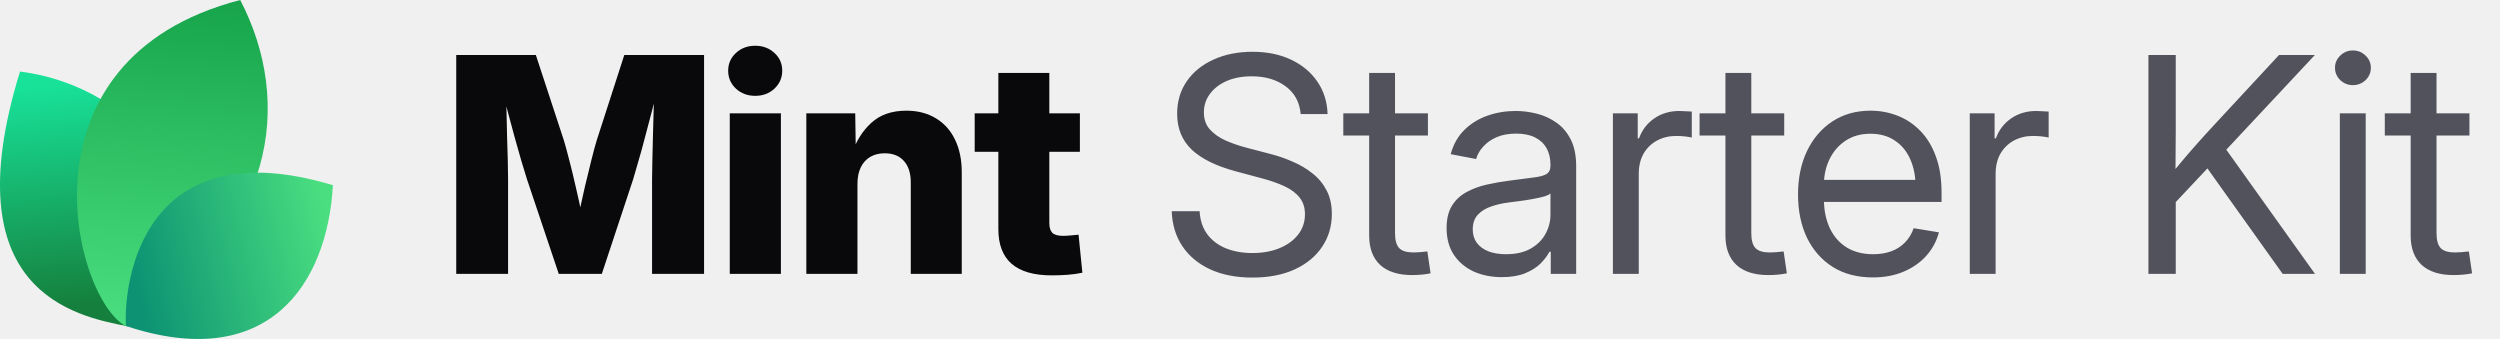
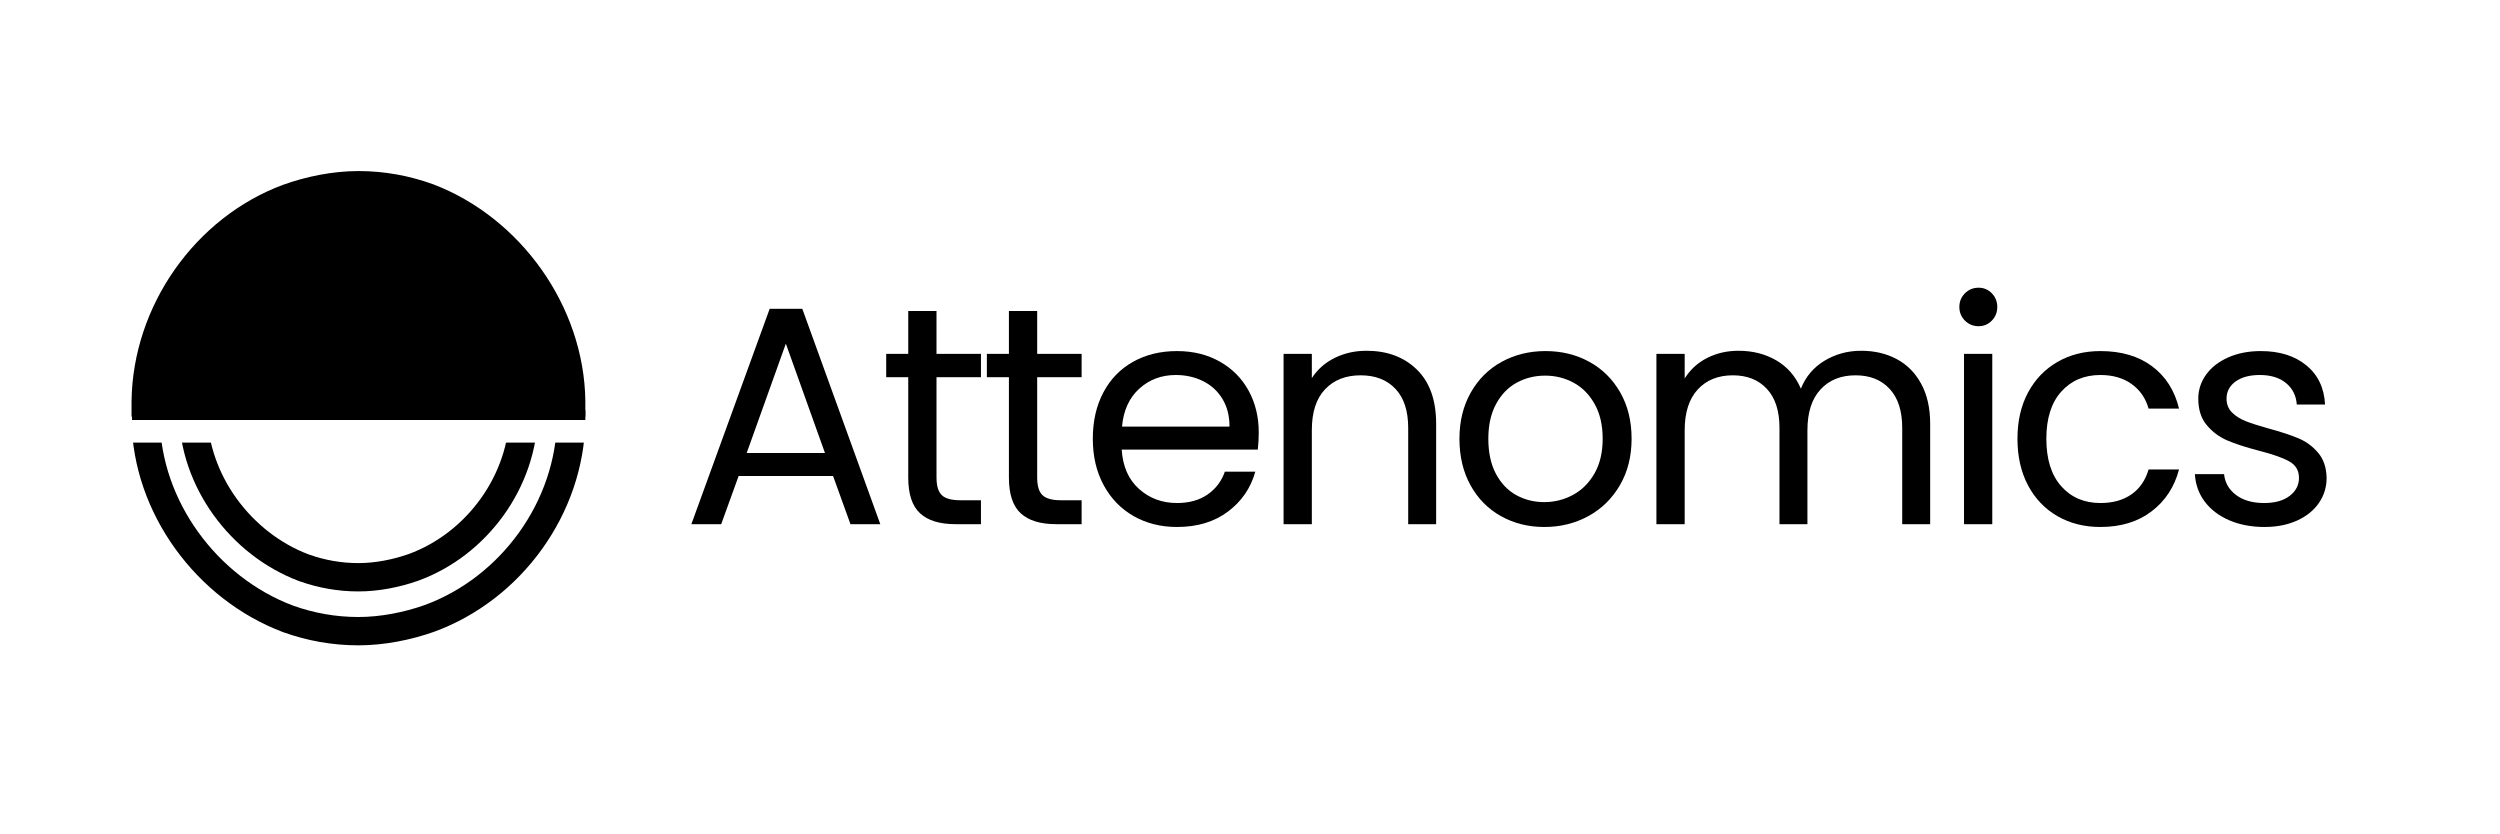
- <svg xmlns="http://www.w3.org/2000/svg" width="177" height="24" viewBox="0 0 177 24" fill="none">
-   <path d="M9.061 23.108C5.268 22.377 -3.391 20.627 1.417 5.064C9.634 6.099 16.973 14.064 9.061 23.108Z" fill="url(#paint0_linear_17557_2020)" />
-   <path d="M8.919 23.094C5.276 21.222 0.784 4.209 17.007 0C20.757 7.193 19.621 16.545 8.919 23.094Z" fill="url(#paint1_linear_17557_2020)" />
-   <path d="M8.914 23.079C8.735 19.882 10.159 9.085 23.57 13.111C23.181 20.123 18.984 26.418 8.914 23.079Z" fill="url(#paint2_linear_17557_2020)" />
-   <path d="M32.301 19.392V3.894H37.938L39.925 9.948C40.036 10.315 40.164 10.787 40.31 11.362C40.462 11.938 40.611 12.552 40.757 13.204C40.91 13.855 41.048 14.483 41.173 15.086C41.305 15.682 41.412 16.192 41.495 16.615H40.695C40.771 16.192 40.871 15.682 40.996 15.086C41.128 14.49 41.267 13.866 41.412 13.214C41.565 12.562 41.714 11.948 41.86 11.373C42.005 10.79 42.133 10.315 42.244 9.948L44.2 3.894H49.848V19.392H46.166V12.704C46.166 12.357 46.173 11.917 46.187 11.383C46.2 10.849 46.214 10.27 46.228 9.646C46.249 9.022 46.266 8.391 46.28 7.753C46.301 7.115 46.311 6.519 46.311 5.964H46.623C46.485 6.561 46.332 7.181 46.166 7.826C45.999 8.471 45.833 9.102 45.666 9.719C45.507 10.336 45.351 10.901 45.198 11.414C45.053 11.928 44.928 12.357 44.824 12.704L42.608 19.392H39.561L37.314 12.704C37.203 12.357 37.072 11.928 36.919 11.414C36.773 10.901 36.614 10.34 36.441 9.729C36.274 9.112 36.104 8.481 35.931 7.836C35.764 7.192 35.608 6.567 35.463 5.964H35.827C35.834 6.512 35.844 7.105 35.858 7.743C35.872 8.374 35.886 9.005 35.9 9.636C35.92 10.26 35.938 10.839 35.952 11.373C35.965 11.907 35.972 12.351 35.972 12.704V19.392H32.301ZM51.668 19.392V8.024H55.288V19.392H51.668ZM53.468 6.786C52.927 6.786 52.473 6.616 52.105 6.276C51.738 5.93 51.554 5.507 51.554 5.007C51.554 4.508 51.738 4.088 52.105 3.749C52.473 3.409 52.927 3.239 53.468 3.239C54.009 3.239 54.463 3.409 54.83 3.749C55.198 4.082 55.382 4.501 55.382 5.007C55.382 5.507 55.198 5.93 54.83 6.276C54.463 6.616 54.009 6.786 53.468 6.786ZM60.708 13.027V19.392H57.088V8.024H60.551L60.593 10.967H60.281C60.593 10.024 61.061 9.268 61.685 8.7C62.309 8.124 63.138 7.836 64.171 7.836C64.975 7.836 65.672 8.017 66.262 8.377C66.851 8.731 67.302 9.234 67.614 9.885C67.933 10.537 68.092 11.307 68.092 12.194V19.392H64.483V12.912C64.483 12.26 64.32 11.754 63.994 11.394C63.675 11.033 63.221 10.853 62.632 10.853C62.25 10.853 61.914 10.936 61.623 11.102C61.332 11.269 61.106 11.515 60.947 11.841C60.787 12.16 60.708 12.555 60.708 13.027ZM76.456 8.024V10.749H69.008V8.024H76.456ZM70.683 5.163H74.292V15.783C74.292 16.102 74.361 16.334 74.5 16.48C74.646 16.625 74.899 16.698 75.259 16.698C75.405 16.698 75.596 16.688 75.831 16.667C76.074 16.646 76.251 16.629 76.362 16.615L76.632 19.309C76.313 19.378 75.963 19.427 75.582 19.455C75.207 19.482 74.836 19.496 74.469 19.496C73.2 19.496 72.25 19.222 71.619 18.674C70.995 18.127 70.683 17.308 70.683 16.22V5.163Z" fill="#09090B" />
-   <path d="M88.667 19.652C87.523 19.652 86.528 19.458 85.682 19.07C84.843 18.681 84.188 18.137 83.716 17.437C83.245 16.736 82.992 15.908 82.957 14.951H84.933C84.968 15.596 85.148 16.14 85.474 16.584C85.8 17.021 86.24 17.354 86.795 17.582C87.35 17.804 87.974 17.915 88.667 17.915C89.388 17.915 90.026 17.801 90.581 17.572C91.143 17.343 91.583 17.024 91.902 16.615C92.228 16.199 92.391 15.717 92.391 15.169C92.391 14.698 92.266 14.306 92.017 13.994C91.767 13.675 91.413 13.408 90.956 13.193C90.498 12.978 89.954 12.787 89.323 12.621L87.502 12.132C86.123 11.765 85.082 11.255 84.382 10.603C83.689 9.944 83.342 9.095 83.342 8.055C83.342 7.174 83.571 6.404 84.028 5.746C84.486 5.087 85.117 4.577 85.921 4.217C86.726 3.849 87.645 3.666 88.678 3.666C89.718 3.666 90.63 3.853 91.413 4.227C92.204 4.602 92.824 5.122 93.275 5.787C93.726 6.446 93.965 7.209 93.993 8.076H92.089C92.013 7.23 91.656 6.574 91.018 6.11C90.387 5.638 89.586 5.403 88.615 5.403C87.95 5.403 87.36 5.513 86.847 5.735C86.341 5.957 85.946 6.262 85.661 6.651C85.377 7.032 85.235 7.469 85.235 7.961C85.235 8.447 85.377 8.849 85.661 9.168C85.946 9.48 86.317 9.74 86.774 9.948C87.232 10.149 87.724 10.319 88.251 10.457L89.884 10.884C90.439 11.023 90.977 11.206 91.496 11.435C92.023 11.657 92.495 11.934 92.911 12.267C93.334 12.593 93.67 12.995 93.92 13.474C94.17 13.945 94.294 14.504 94.294 15.149C94.294 16.015 94.066 16.788 93.608 17.468C93.157 18.148 92.512 18.681 91.673 19.07C90.834 19.458 89.832 19.652 88.667 19.652ZM101.097 8.024V9.594H95.106V8.024H101.097ZM96.937 5.163H98.767V16.521C98.767 17 98.865 17.347 99.059 17.562C99.26 17.77 99.6 17.874 100.078 17.874C100.21 17.874 100.366 17.867 100.546 17.853C100.733 17.832 100.903 17.815 101.056 17.801L101.285 19.351C101.097 19.392 100.886 19.423 100.65 19.444C100.414 19.465 100.189 19.475 99.974 19.475C98.996 19.475 98.244 19.236 97.717 18.758C97.197 18.272 96.937 17.579 96.937 16.677V5.163ZM106.33 19.621C105.595 19.621 104.932 19.489 104.343 19.226C103.754 18.955 103.285 18.564 102.939 18.05C102.592 17.53 102.419 16.896 102.419 16.147C102.419 15.495 102.547 14.965 102.804 14.556C103.06 14.146 103.403 13.828 103.833 13.599C104.263 13.363 104.742 13.186 105.269 13.068C105.796 12.95 106.333 12.857 106.881 12.787C107.574 12.69 108.132 12.617 108.555 12.569C108.978 12.52 109.287 12.441 109.481 12.33C109.675 12.212 109.772 12.014 109.772 11.737V11.654C109.772 11.203 109.679 10.815 109.492 10.489C109.311 10.163 109.041 9.91 108.68 9.729C108.32 9.549 107.872 9.459 107.338 9.459C106.805 9.459 106.34 9.546 105.945 9.719C105.556 9.892 105.241 10.118 104.998 10.395C104.755 10.665 104.593 10.953 104.509 11.258L102.71 10.915C102.897 10.222 103.22 9.65 103.677 9.199C104.135 8.748 104.679 8.412 105.31 8.19C105.941 7.968 106.607 7.857 107.307 7.857C107.8 7.857 108.295 7.92 108.795 8.044C109.301 8.169 109.765 8.381 110.188 8.679C110.611 8.97 110.951 9.369 111.208 9.875C111.464 10.374 111.593 11.005 111.593 11.768V19.392H109.793V17.822H109.7C109.568 18.085 109.363 18.359 109.086 18.643C108.809 18.921 108.444 19.153 107.994 19.34C107.543 19.527 106.988 19.621 106.33 19.621ZM106.621 17.998C107.321 17.998 107.904 17.867 108.368 17.603C108.84 17.333 109.19 16.986 109.419 16.563C109.654 16.133 109.772 15.682 109.772 15.211V13.692C109.703 13.769 109.554 13.841 109.325 13.911C109.096 13.973 108.829 14.032 108.524 14.088C108.226 14.143 107.921 14.192 107.609 14.233C107.304 14.275 107.033 14.309 106.798 14.337C106.354 14.393 105.938 14.49 105.549 14.628C105.168 14.76 104.86 14.954 104.624 15.211C104.388 15.467 104.27 15.811 104.27 16.241C104.27 16.615 104.367 16.934 104.561 17.198C104.762 17.461 105.04 17.662 105.393 17.801C105.747 17.933 106.156 17.998 106.621 17.998ZM114.193 19.392V8.024H115.951V9.792H116.045C116.253 9.209 116.61 8.741 117.116 8.388C117.622 8.034 118.219 7.857 118.905 7.857C119.058 7.857 119.217 7.864 119.384 7.878C119.55 7.885 119.682 7.892 119.779 7.899V9.74C119.716 9.719 119.578 9.695 119.363 9.667C119.155 9.639 118.922 9.625 118.666 9.625C118.174 9.625 117.726 9.733 117.324 9.948C116.922 10.163 116.603 10.471 116.367 10.874C116.138 11.276 116.024 11.758 116.024 12.319V19.392H114.193ZM126.322 8.024V9.594H120.33V8.024H126.322ZM122.161 5.163H123.992V16.521C123.992 17 124.089 17.347 124.283 17.562C124.484 17.77 124.824 17.874 125.302 17.874C125.434 17.874 125.59 17.867 125.77 17.853C125.958 17.832 126.127 17.815 126.28 17.801L126.509 19.351C126.322 19.392 126.11 19.423 125.874 19.444C125.639 19.465 125.413 19.475 125.198 19.475C124.221 19.475 123.468 19.236 122.941 18.758C122.421 18.272 122.161 17.579 122.161 16.677V5.163ZM132.604 19.642C131.502 19.642 130.555 19.396 129.765 18.903C128.974 18.404 128.364 17.714 127.934 16.834C127.511 15.946 127.3 14.927 127.3 13.775C127.3 12.611 127.511 11.584 127.934 10.697C128.364 9.802 128.964 9.102 129.734 8.596C130.51 8.089 131.408 7.836 132.428 7.836C133.1 7.836 133.738 7.954 134.341 8.19C134.952 8.426 135.489 8.783 135.954 9.261C136.425 9.74 136.793 10.343 137.056 11.071C137.327 11.792 137.462 12.645 137.462 13.63V14.296H128.433V12.735H136.463L135.631 13.297C135.631 12.541 135.506 11.876 135.257 11.3C135.007 10.725 134.643 10.277 134.165 9.958C133.686 9.632 133.107 9.469 132.428 9.469C131.748 9.469 131.162 9.632 130.67 9.958C130.177 10.284 129.796 10.725 129.526 11.279C129.262 11.827 129.13 12.441 129.13 13.12V14.046C129.13 14.864 129.273 15.572 129.557 16.168C129.841 16.757 130.243 17.211 130.763 17.53C131.283 17.842 131.901 17.998 132.615 17.998C133.093 17.998 133.523 17.929 133.905 17.79C134.293 17.645 134.619 17.433 134.882 17.156C135.153 16.879 135.354 16.546 135.486 16.157L137.275 16.449C137.108 17.08 136.81 17.634 136.38 18.113C135.95 18.591 135.413 18.966 134.768 19.236C134.123 19.507 133.402 19.642 132.604 19.642ZM139.459 19.392V8.024H141.217V9.792H141.311C141.519 9.209 141.876 8.741 142.382 8.388C142.888 8.034 143.485 7.857 144.171 7.857C144.324 7.857 144.483 7.864 144.649 7.878C144.816 7.885 144.948 7.892 145.045 7.899V9.74C144.982 9.719 144.844 9.695 144.629 9.667C144.421 9.639 144.188 9.625 143.932 9.625C143.439 9.625 142.992 9.733 142.59 9.948C142.188 10.163 141.869 10.471 141.633 10.874C141.404 11.276 141.29 11.758 141.29 12.319V19.392H139.459ZM153.429 14.961V12.715C153.783 12.257 154.136 11.82 154.49 11.404C154.844 10.981 155.204 10.565 155.572 10.156C155.939 9.74 156.314 9.327 156.695 8.918L161.355 3.894H163.893L157.277 10.967H157.184L153.429 14.961ZM152.108 19.392V3.894H154.043V9.241L154.022 12.559L154.043 13.505V19.392H152.108ZM161.615 19.392L155.967 11.477L157.173 9.969L163.903 19.392H161.615ZM165.661 19.392V8.024H167.492V19.392H165.661ZM166.587 6.027C166.24 6.027 165.942 5.909 165.692 5.673C165.443 5.43 165.318 5.139 165.318 4.799C165.318 4.459 165.443 4.172 165.692 3.936C165.942 3.693 166.24 3.572 166.587 3.572C166.934 3.572 167.232 3.693 167.482 3.936C167.731 4.172 167.856 4.459 167.856 4.799C167.856 5.139 167.731 5.43 167.482 5.673C167.232 5.909 166.934 6.027 166.587 6.027ZM174.836 8.024V9.594H168.844V8.024H174.836ZM170.675 5.163H172.506V16.521C172.506 17 172.603 17.347 172.797 17.562C172.998 17.77 173.338 17.874 173.816 17.874C173.948 17.874 174.104 17.867 174.284 17.853C174.472 17.832 174.641 17.815 174.794 17.801L175.023 19.351C174.836 19.392 174.624 19.423 174.388 19.444C174.153 19.465 173.927 19.475 173.712 19.475C172.735 19.475 171.982 19.236 171.455 18.758C170.935 18.272 170.675 17.579 170.675 16.677V5.163Z" fill="#52525C" />
+ <svg xmlns="http://www.w3.org/2000/svg" width="1500" zoomAndPan="magnify" viewBox="0 0 1125 375" height="500" preserveAspectRatio="xMidYMid meet" version="1.0">
  <defs>
-     <linearGradient id="paint0_linear_17557_2020" x1="3.776" y1="5.916" x2="5.232" y2="21.559" gradientUnits="userSpaceOnUse">
-       <stop stop-color="#18E299" />
-       <stop offset="1" stop-color="#15803D" />
-     </linearGradient>
-     <linearGradient id="paint1_linear_17557_2020" x1="12.171" y1="-0.718" x2="10.19" y2="22.983" gradientUnits="userSpaceOnUse">
-       <stop stop-color="#16A34A" />
-       <stop offset="1" stop-color="#4ADE80" />
-     </linearGradient>
-     <linearGradient id="paint2_linear_17557_2020" x1="23.133" y1="15.353" x2="9.338" y2="18.52" gradientUnits="userSpaceOnUse">
-       <stop stop-color="#4ADE80" />
-       <stop offset="1" stop-color="#0D9373" />
-     </linearGradient>
+     <g />
+     <clipPath id="33ac425ca7">
+       <path d="M 59.191 76.977 L 263.836 76.977 L 263.836 187.5 L 59.191 187.5 Z M 59.191 76.977 " clip-rule="nonzero" />
+     </clipPath>
+     <clipPath id="2911fe6386">
+       <path d="M 127.301 83.188 C 137.738 79.438 149.676 76.977 161.359 76.977 C 173.039 76.977 184.281 79.086 194.641 82.836 C 194.863 82.953 195.082 82.953 195.305 83.07 C 234.207 98.07 262.863 137.68 263.414 180.543 L 263.414 187.5 L 59.191 187.5 L 59.191 180.551 C 59.742 137.445 87.957 97.836 127.301 83.188 Z M 127.301 83.188 " clip-rule="nonzero" />
+     </clipPath>
+     <clipPath id="7cc2f67044">
+       <path d="M 59.414 184.652 L 263.406 184.652 L 263.406 290.402 L 59.414 290.402 Z M 59.414 184.652 " clip-rule="nonzero" />
+     </clipPath>
+     <clipPath id="c2cb2be617">
+       <path d="M 195.301 284.32 C 184.863 287.992 172.93 290.402 161.246 290.402 C 149.566 290.402 138.324 288.336 127.965 284.664 C 127.746 284.547 127.523 284.547 127.305 284.434 C 88.402 269.742 59.75 230.945 59.199 189.016 L 59.199 184.5 L 263.406 184.5 L 263.406 189.012 C 262.855 231.176 234.645 269.973 195.301 284.32 Z M 195.301 284.32 " clip-rule="nonzero" />
+     </clipPath>
+     <clipPath id="832f1639dc">
+       <path d="M 80.801 184.395 L 242.051 184.395 L 242.051 266.145 L 80.801 266.145 Z M 80.801 184.395 " clip-rule="nonzero" />
+     </clipPath>
+     <clipPath id="c28c5aa700">
+       <path d="M 188.188 261.332 C 179.934 264.238 170.492 266.145 161.254 266.145 C 152.016 266.145 143.125 264.512 134.934 261.605 C 134.758 261.516 134.586 261.516 134.41 261.426 C 103.645 249.805 80.984 219.121 80.547 186.008 L 80.547 184.5 L 242.051 184.5 L 242.051 186.004 C 241.613 219.305 219.301 249.984 188.188 261.332 Z M 188.188 261.332 " clip-rule="nonzero" />
+     </clipPath>
+     <clipPath id="a5e62abfb2">
+       <path d="M 54.492 189 L 270.984 189 L 270.984 199.176 L 54.492 199.176 Z M 54.492 189 " clip-rule="nonzero" />
+     </clipPath>
  </defs>
+   <rect x="-112.5" width="1350" fill="#ffffff" y="-37.5" height="450" fill-opacity="1" />
+   <rect x="-112.5" width="1350" fill="#ffffff" y="-37.5" height="450" fill-opacity="1" />
+   <g fill="#000000" fill-opacity="1">
+     <g transform="translate(306.5059, 235.875)">
+       <g>
+         <path d="M 68.375 -21.672 L 25.875 -21.672 L 18.031 0 L 4.609 0 L 39.844 -96.906 L 54.531 -96.906 L 89.625 0 L 76.203 0 Z M 64.734 -32.016 L 47.125 -81.234 L 29.5 -32.016 Z M 64.734 -32.016 " />
+       </g>
+     </g>
+   </g>
+   <g fill="#000000" fill-opacity="1">
+     <g transform="translate(395.1492, 235.875)">
+       <g>
+         <path d="M 26.281 -66.141 L 26.281 -20.969 C 26.281 -17.238 27.07 -14.602 28.656 -13.062 C 30.25 -11.531 33.004 -10.766 36.922 -10.766 L 46.281 -10.766 L 46.281 0 L 34.812 0 C 27.727 0 22.414 -1.629 18.875 -4.891 C 15.332 -8.148 13.562 -13.508 13.562 -20.969 L 13.562 -66.141 L 3.641 -66.141 L 3.641 -76.625 L 13.562 -76.625 L 13.562 -95.922 L 26.281 -95.922 L 26.281 -76.625 L 46.281 -76.625 L 46.281 -66.141 Z M 26.281 -66.141 " />
+       </g>
+     </g>
+   </g>
+   <g fill="#000000" fill-opacity="1">
+     <g transform="translate(440.4495, 235.875)">
+       <g>
+         <path d="M 26.281 -66.141 L 26.281 -20.969 C 26.281 -17.238 27.07 -14.602 28.656 -13.062 C 30.25 -11.531 33.004 -10.766 36.922 -10.766 L 46.281 -10.766 L 46.281 0 L 34.812 0 C 27.727 0 22.414 -1.629 18.875 -4.891 C 15.332 -8.148 13.562 -13.508 13.562 -20.969 L 13.562 -66.141 L 3.641 -66.141 L 3.641 -76.625 L 13.562 -76.625 L 13.562 -95.922 L 26.281 -95.922 L 26.281 -76.625 L 46.281 -76.625 L 46.281 -66.141 Z M 26.281 -66.141 " />
+       </g>
+     </g>
+   </g>
+   <g fill="#000000" fill-opacity="1">
+     <g transform="translate(485.7498, 235.875)">
+       <g>
+         <path d="M 80.688 -41.25 C 80.688 -38.82 80.547 -36.258 80.266 -33.562 L 19.016 -33.562 C 19.484 -26.008 22.07 -20.113 26.781 -15.875 C 31.488 -11.633 37.195 -9.516 43.906 -9.516 C 49.406 -9.516 53.992 -10.797 57.672 -13.359 C 61.359 -15.922 63.945 -19.344 65.438 -23.625 L 79.141 -23.625 C 77.086 -16.258 72.984 -10.27 66.828 -5.656 C 60.68 -1.039 53.039 1.266 43.906 1.266 C 36.633 1.266 30.129 -0.363 24.391 -3.625 C 18.66 -6.895 14.164 -11.535 10.906 -17.547 C 7.645 -23.555 6.016 -30.523 6.016 -38.453 C 6.016 -46.379 7.598 -53.32 10.766 -59.281 C 13.93 -65.25 18.379 -69.844 24.109 -73.062 C 29.848 -76.281 36.445 -77.891 43.906 -77.891 C 51.176 -77.891 57.609 -76.301 63.203 -73.125 C 68.797 -69.957 73.109 -65.598 76.141 -60.047 C 79.172 -54.504 80.688 -48.238 80.688 -41.25 Z M 67.531 -43.906 C 67.531 -48.75 66.457 -52.922 64.312 -56.422 C 62.176 -59.922 59.266 -62.578 55.578 -64.391 C 51.898 -66.211 47.82 -67.125 43.344 -67.125 C 36.914 -67.125 31.441 -65.07 26.922 -60.969 C 22.398 -56.863 19.812 -51.176 19.156 -43.906 Z M 67.531 -43.906 " />
+       </g>
+     </g>
+   </g>
+   <g fill="#000000" fill-opacity="1">
+     <g transform="translate(566.843, 235.875)">
+       <g>
+         <path d="M 48.094 -78.031 C 57.414 -78.031 64.969 -75.207 70.75 -69.562 C 76.531 -63.926 79.422 -55.797 79.422 -45.172 L 79.422 0 L 66.844 0 L 66.844 -43.344 C 66.844 -50.988 64.93 -56.836 61.109 -60.891 C 57.285 -64.953 52.062 -66.984 45.438 -66.984 C 38.727 -66.984 33.391 -64.883 29.422 -60.688 C 25.461 -56.488 23.484 -50.383 23.484 -42.375 L 23.484 0 L 10.766 0 L 10.766 -76.625 L 23.484 -76.625 L 23.484 -65.719 C 26.004 -69.633 29.43 -72.664 33.766 -74.812 C 38.098 -76.957 42.875 -78.031 48.094 -78.031 Z M 48.094 -78.031 " />
+       </g>
+     </g>
+   </g>
+   <g fill="#000000" fill-opacity="1">
+     <g transform="translate(650.7326, 235.875)">
+       <g>
+         <path d="M 44.188 1.266 C 37.008 1.266 30.504 -0.363 24.672 -3.625 C 18.848 -6.895 14.281 -11.535 10.969 -17.547 C 7.664 -23.555 6.016 -30.523 6.016 -38.453 C 6.016 -46.285 7.711 -53.207 11.109 -59.219 C 14.516 -65.227 19.156 -69.844 25.031 -73.062 C 30.906 -76.281 37.477 -77.891 44.75 -77.891 C 52.02 -77.891 58.586 -76.281 64.453 -73.062 C 70.328 -69.844 74.969 -65.25 78.375 -59.281 C 81.781 -53.32 83.484 -46.379 83.484 -38.453 C 83.484 -30.523 81.734 -23.555 78.234 -17.547 C 74.734 -11.535 70 -6.895 64.031 -3.625 C 58.07 -0.363 51.457 1.266 44.188 1.266 Z M 44.188 -9.922 C 48.75 -9.922 53.035 -10.992 57.047 -13.141 C 61.055 -15.285 64.297 -18.5 66.766 -22.781 C 69.234 -27.07 70.469 -32.297 70.469 -38.453 C 70.469 -44.609 69.254 -49.828 66.828 -54.109 C 64.41 -58.398 61.242 -61.594 57.328 -63.688 C 53.41 -65.789 49.172 -66.844 44.609 -66.844 C 39.941 -66.844 35.676 -65.789 31.812 -63.688 C 27.945 -61.594 24.848 -58.398 22.516 -54.109 C 20.18 -49.828 19.016 -44.609 19.016 -38.453 C 19.016 -32.203 20.156 -26.93 22.438 -22.641 C 24.727 -18.359 27.781 -15.164 31.594 -13.062 C 35.414 -10.969 39.613 -9.922 44.188 -9.922 Z M 44.188 -9.922 " />
+       </g>
+     </g>
+   </g>
+   <g fill="#000000" fill-opacity="1">
+     <g transform="translate(734.6222, 235.875)">
+       <g>
+         <path d="M 102.906 -78.031 C 108.875 -78.031 114.188 -76.789 118.844 -74.312 C 123.508 -71.844 127.191 -68.141 129.891 -63.203 C 132.598 -58.266 133.953 -52.254 133.953 -45.172 L 133.953 0 L 121.375 0 L 121.375 -43.344 C 121.375 -50.988 119.484 -56.836 115.703 -60.891 C 111.93 -64.953 106.828 -66.984 100.391 -66.984 C 93.773 -66.984 88.508 -64.859 84.594 -60.609 C 80.676 -56.367 78.719 -50.242 78.719 -42.234 L 78.719 0 L 66.141 0 L 66.141 -43.344 C 66.141 -50.988 64.25 -56.836 60.469 -60.891 C 56.695 -64.953 51.598 -66.984 45.172 -66.984 C 38.547 -66.984 33.273 -64.859 29.359 -60.609 C 25.441 -56.367 23.484 -50.242 23.484 -42.234 L 23.484 0 L 10.766 0 L 10.766 -76.625 L 23.484 -76.625 L 23.484 -65.578 C 26.004 -69.586 29.383 -72.664 33.625 -74.812 C 37.863 -76.957 42.551 -78.031 47.688 -78.031 C 54.113 -78.031 59.797 -76.582 64.734 -73.688 C 69.68 -70.801 73.363 -66.562 75.781 -60.969 C 77.926 -66.375 81.469 -70.566 86.406 -73.547 C 91.352 -76.535 96.852 -78.031 102.906 -78.031 Z M 102.906 -78.031 " />
+       </g>
+     </g>
+   </g>
+   <g fill="#000000" fill-opacity="1">
+     <g transform="translate(873.0401, 235.875)">
+       <g>
+         <path d="M 17.344 -89.078 C 14.914 -89.078 12.863 -89.914 11.188 -91.594 C 9.508 -93.27 8.672 -95.316 8.672 -97.734 C 8.672 -100.16 9.508 -102.211 11.188 -103.891 C 12.863 -105.566 14.914 -106.406 17.344 -106.406 C 19.664 -106.406 21.645 -105.566 23.281 -103.891 C 24.914 -102.211 25.734 -100.16 25.734 -97.734 C 25.734 -95.316 24.914 -93.27 23.281 -91.594 C 21.645 -89.914 19.664 -89.078 17.344 -89.078 Z M 23.484 -76.625 L 23.484 0 L 10.766 0 L 10.766 -76.625 Z M 23.484 -76.625 " />
+       </g>
+     </g>
+   </g>
+   <g fill="#000000" fill-opacity="1">
+     <g transform="translate(901.8421, 235.875)">
+       <g>
+         <path d="M 6.016 -38.453 C 6.016 -46.379 7.598 -53.301 10.766 -59.219 C 13.93 -65.133 18.332 -69.723 23.969 -72.984 C 29.613 -76.254 36.07 -77.891 43.344 -77.891 C 52.758 -77.891 60.52 -75.602 66.625 -71.031 C 72.727 -66.469 76.758 -60.129 78.719 -52.016 L 65.016 -52.016 C 63.711 -56.672 61.172 -60.352 57.391 -63.062 C 53.617 -65.77 48.938 -67.125 43.344 -67.125 C 36.07 -67.125 30.195 -64.629 25.719 -59.641 C 21.25 -54.648 19.016 -47.586 19.016 -38.453 C 19.016 -29.223 21.25 -22.094 25.719 -17.062 C 30.195 -12.031 36.07 -9.516 43.344 -9.516 C 48.938 -9.516 53.598 -10.816 57.328 -13.422 C 61.055 -16.035 63.617 -19.766 65.016 -24.609 L 78.719 -24.609 C 76.664 -16.773 72.562 -10.504 66.406 -5.797 C 60.258 -1.086 52.57 1.266 43.344 1.266 C 36.07 1.266 29.613 -0.363 23.969 -3.625 C 18.332 -6.895 13.93 -11.508 10.766 -17.469 C 7.598 -23.438 6.016 -30.43 6.016 -38.453 Z M 6.016 -38.453 " />
+       </g>
+     </g>
+   </g>
+   <g fill="#000000" fill-opacity="1">
+     <g transform="translate(981.1177, 235.875)">
+       <g>
+         <path d="M 37.891 1.266 C 32.016 1.266 26.742 0.266 22.078 -1.734 C 17.422 -3.742 13.738 -6.539 11.031 -10.125 C 8.332 -13.719 6.848 -17.848 6.578 -22.516 L 19.719 -22.516 C 20.094 -18.691 21.883 -15.566 25.094 -13.141 C 28.312 -10.723 32.531 -9.516 37.75 -9.516 C 42.602 -9.516 46.426 -10.582 49.219 -12.719 C 52.02 -14.863 53.422 -17.566 53.422 -20.828 C 53.422 -24.191 51.926 -26.688 48.938 -28.312 C 45.957 -29.945 41.344 -31.555 35.094 -33.141 C 29.406 -34.629 24.766 -36.141 21.172 -37.672 C 17.586 -39.211 14.516 -41.5 11.953 -44.531 C 9.391 -47.562 8.109 -51.547 8.109 -56.484 C 8.109 -60.398 9.27 -63.988 11.594 -67.25 C 13.926 -70.52 17.238 -73.109 21.531 -75.016 C 25.82 -76.93 30.719 -77.891 36.219 -77.891 C 44.695 -77.891 51.547 -75.742 56.766 -71.453 C 61.984 -67.16 64.781 -61.285 65.156 -53.828 L 52.438 -53.828 C 52.156 -57.836 50.547 -61.055 47.609 -63.484 C 44.672 -65.91 40.734 -67.125 35.797 -67.125 C 31.223 -67.125 27.582 -66.145 24.875 -64.188 C 22.176 -62.227 20.828 -59.66 20.828 -56.484 C 20.828 -53.973 21.645 -51.898 23.281 -50.266 C 24.914 -48.641 26.969 -47.336 29.438 -46.359 C 31.906 -45.379 35.332 -44.281 39.719 -43.062 C 45.219 -41.57 49.691 -40.102 53.141 -38.656 C 56.586 -37.219 59.547 -35.051 62.016 -32.156 C 64.484 -29.27 65.766 -25.492 65.859 -20.828 C 65.859 -16.641 64.691 -12.863 62.359 -9.5 C 60.035 -6.145 56.75 -3.508 52.5 -1.594 C 48.258 0.312 43.391 1.266 37.891 1.266 Z M 37.891 1.266 " />
+       </g>
+     </g>
+   </g>
+   <g clip-path="url(#33ac425ca7)">
+     <g clip-path="url(#2911fe6386)">
+       <path fill="#000000" d="M 59.191 76.977 L 263.402 76.977 L 263.402 187.5 L 59.191 187.5 Z M 59.191 76.977 " fill-opacity="1" fill-rule="nonzero" />
+     </g>
+   </g>
+   <g clip-path="url(#7cc2f67044)">
+     <g clip-path="url(#c2cb2be617)">
+       <path stroke-linecap="butt" transform="matrix(-0.75, 0, 0, -0.75, 263.4062, 290.4023)" fill="none" stroke-linejoin="miter" d="M 90.807 8.109 C 104.724 3.214 120.635 -0 136.214 -0 C 151.786 -0 166.776 2.755 180.589 7.651 C 180.88 7.807 181.177 7.807 181.469 7.958 C 233.339 27.547 271.542 79.276 272.276 135.182 L 272.276 141.203 L -0 141.203 L -0 135.187 C 0.734 78.969 38.349 27.24 90.807 8.109 Z M 90.807 8.109 " stroke="#000000" stroke-width="34" stroke-opacity="1" stroke-miterlimit="4" />
+     </g>
+   </g>
+   <g clip-path="url(#832f1639dc)">
+     <g clip-path="url(#c28c5aa700)">
+       <path stroke-linecap="butt" transform="matrix(-0.75, 0, 0, -0.75, 242.0499, 266.1445)" fill="none" stroke-linejoin="miter" d="M 71.817 6.417 C 82.822 2.542 95.41 -0 107.728 -0 C 120.046 -0 131.9 2.177 142.822 6.052 C 143.056 6.172 143.285 6.172 143.52 6.292 C 184.541 21.786 214.754 62.698 215.337 106.849 L 215.337 108.859 L -0.001 108.859 L -0.001 106.854 C 0.582 62.453 30.332 21.547 71.817 6.417 Z M 71.817 6.417 " stroke="#000000" stroke-width="34" stroke-opacity="1" stroke-miterlimit="4" />
+     </g>
+   </g>
+   <g clip-path="url(#a5e62abfb2)">
+     <path fill="#ffffff" d="M 54.492 189 L 270.973 189 L 270.973 199.176 L 54.492 199.176 Z M 54.492 189 " fill-opacity="1" fill-rule="nonzero" />
+   </g>
</svg>
